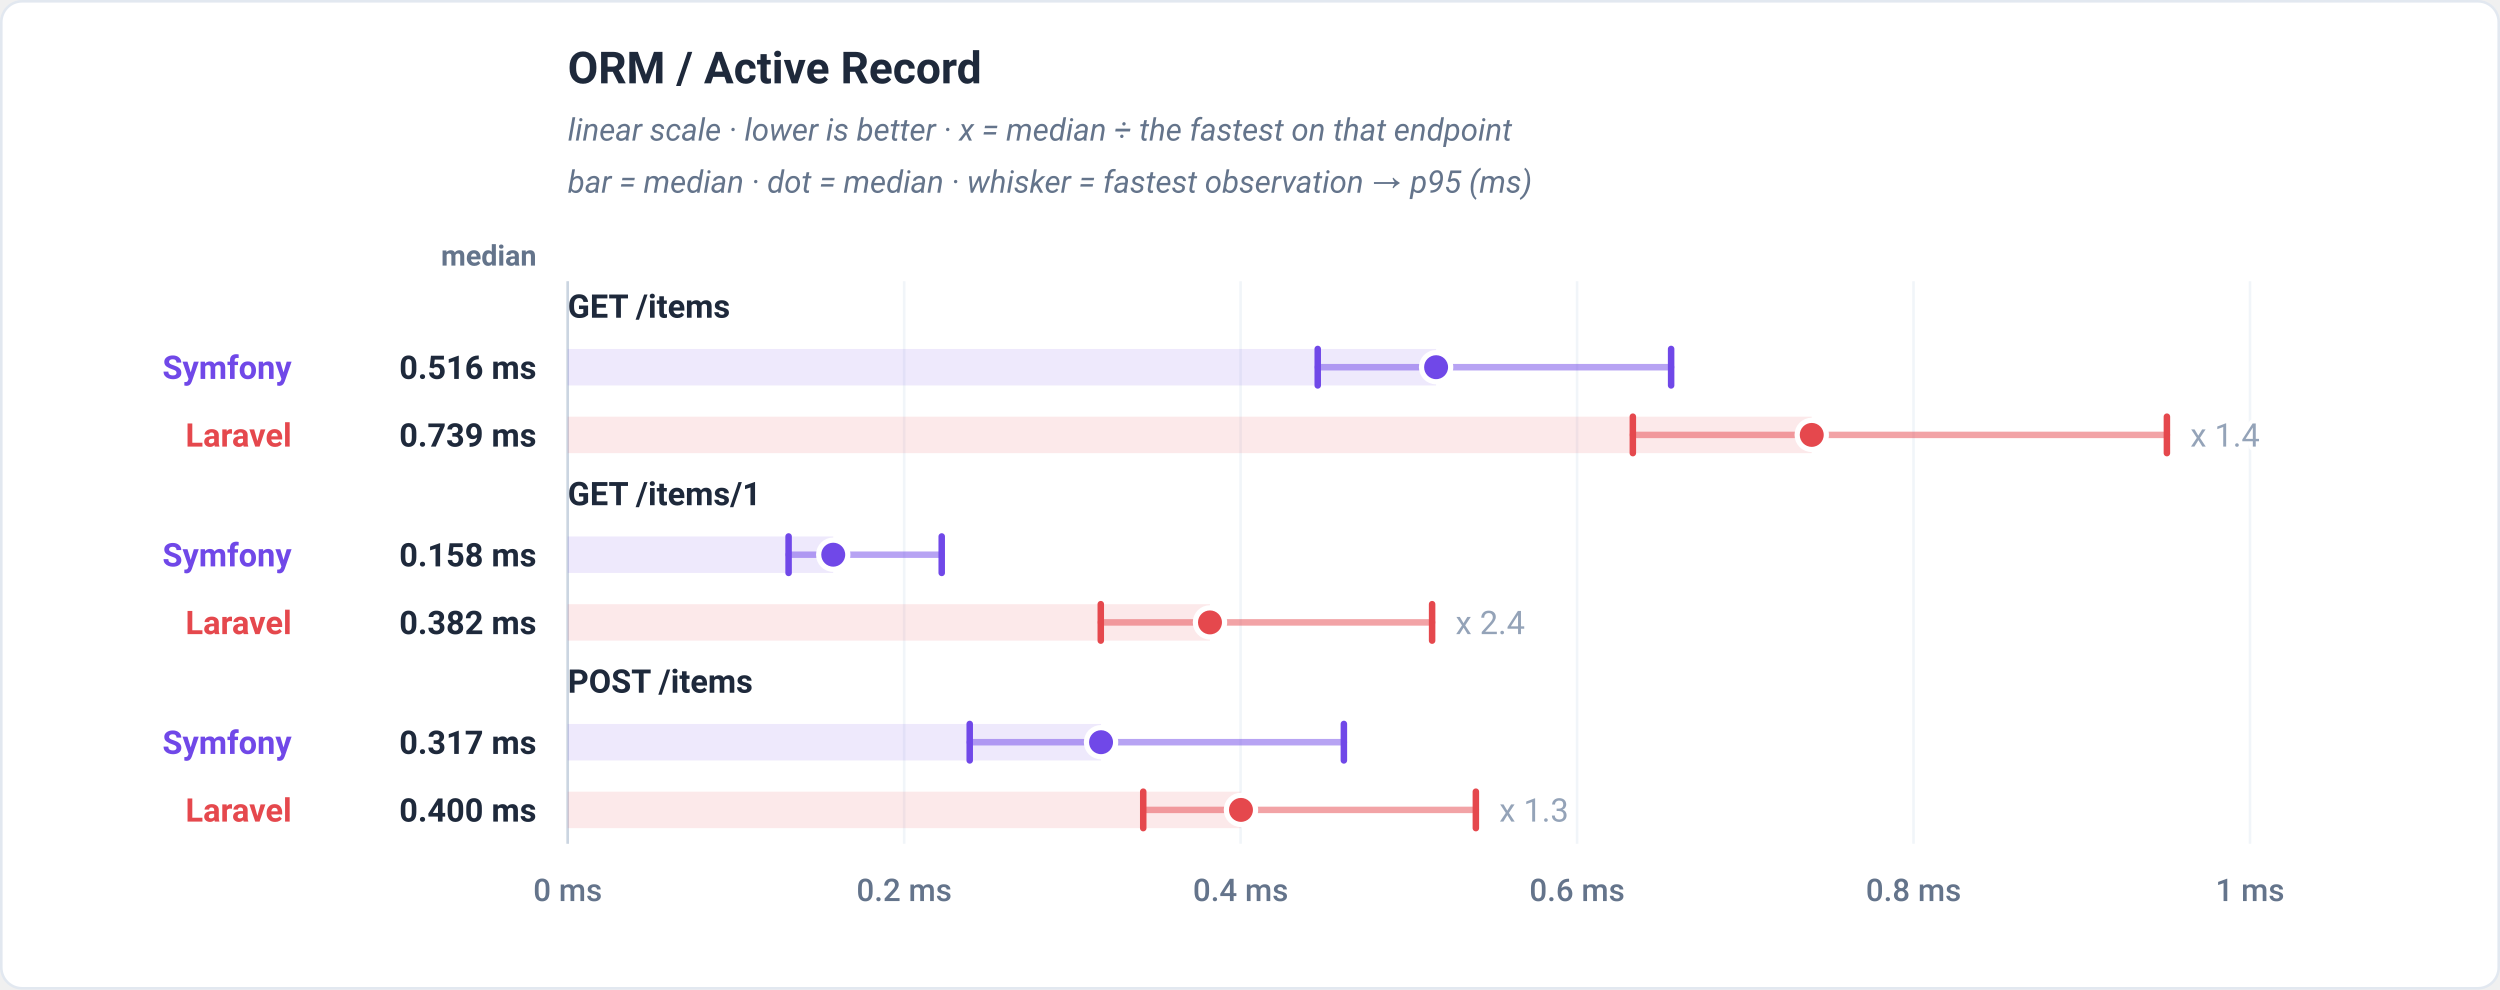
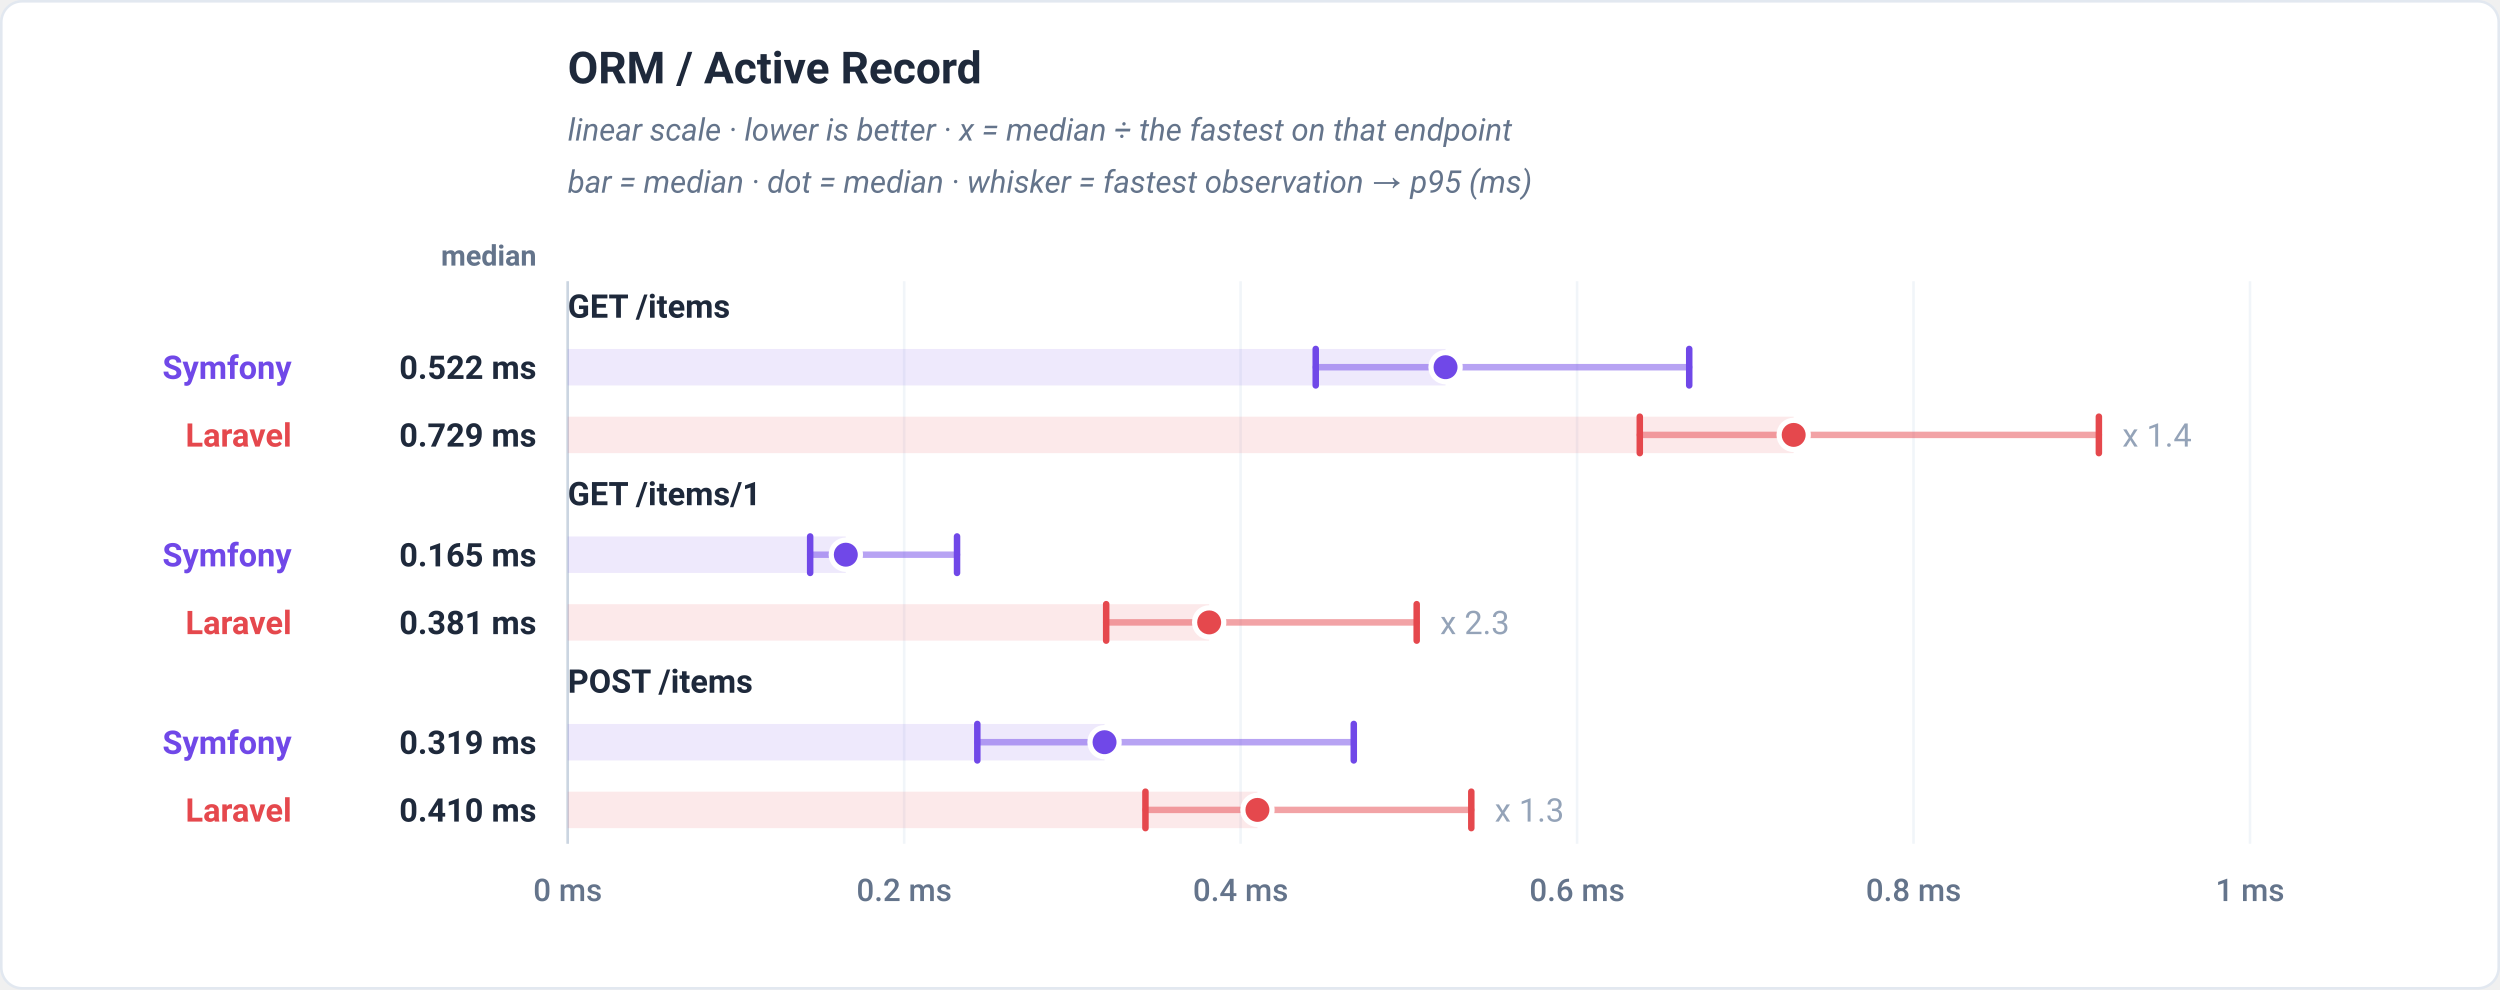
<svg xmlns="http://www.w3.org/2000/svg" viewBox="0 0 960 380" width="960" height="380" role="img" font-family="-apple-system,BlinkMacSystemFont,'Segoe UI',Roboto,Helvetica,Arial,sans-serif">
  <rect x="0.5" y="0.5" width="959" height="379" rx="8" fill="#ffffff" stroke="#e2e8f0" />
  <text x="218" y="32" font-family="-apple-system,BlinkMacSystemFont,'Segoe UI',Roboto,Helvetica,Arial,sans-serif" font-size="17" font-weight="700" fill="#1e293b" text-anchor="start">ORM / Active Record</text>
  <text x="218" y="54" font-family="-apple-system,BlinkMacSystemFont,'Segoe UI',Roboto,Helvetica,Arial,sans-serif" font-size="12" font-weight="400" fill="#64748b" text-anchor="start" font-style="italic">linear scale · lower is better · x = median ÷ the fastest on that endpoint</text>
  <text x="218" y="74" font-family="-apple-system,BlinkMacSystemFont,'Segoe UI',Roboto,Helvetica,Arial,sans-serif" font-size="12" font-weight="400" fill="#64748b" text-anchor="start" font-style="italic">bar = median · dot = median · whisker = fastest observation → p95 (ms)</text>
  <text x="206" y="102" font-family="-apple-system,BlinkMacSystemFont,'Segoe UI',Roboto,Helvetica,Arial,sans-serif" font-size="11" font-weight="600" fill="#64748b" text-anchor="end">median</text>
  <line x1="218" y1="108" x2="218" y2="324" stroke="#f1f5f9" stroke-width="1" />
  <text x="218" y="346" font-family="-apple-system,BlinkMacSystemFont,'Segoe UI',Roboto,Helvetica,Arial,sans-serif" font-size="12" font-weight="500" fill="#64748b" text-anchor="middle">0 ms</text>
  <line x1="347.2" y1="108" x2="347.2" y2="324" stroke="#f1f5f9" stroke-width="1" />
  <text x="347.2" y="346" font-family="-apple-system,BlinkMacSystemFont,'Segoe UI',Roboto,Helvetica,Arial,sans-serif" font-size="12" font-weight="500" fill="#64748b" text-anchor="middle">0.2 ms</text>
  <line x1="476.4" y1="108" x2="476.4" y2="324" stroke="#f1f5f9" stroke-width="1" />
  <text x="476.4" y="346" font-family="-apple-system,BlinkMacSystemFont,'Segoe UI',Roboto,Helvetica,Arial,sans-serif" font-size="12" font-weight="500" fill="#64748b" text-anchor="middle">0.4 ms</text>
  <line x1="605.6" y1="108" x2="605.6" y2="324" stroke="#f1f5f9" stroke-width="1" />
  <text x="605.6" y="346" font-family="-apple-system,BlinkMacSystemFont,'Segoe UI',Roboto,Helvetica,Arial,sans-serif" font-size="12" font-weight="500" fill="#64748b" text-anchor="middle">0.6 ms</text>
  <line x1="734.8" y1="108" x2="734.8" y2="324" stroke="#f1f5f9" stroke-width="1" />
  <text x="734.8" y="346" font-family="-apple-system,BlinkMacSystemFont,'Segoe UI',Roboto,Helvetica,Arial,sans-serif" font-size="12" font-weight="500" fill="#64748b" text-anchor="middle">0.8 ms</text>
  <line x1="864" y1="108" x2="864" y2="324" stroke="#f1f5f9" stroke-width="1" />
  <text x="864" y="346" font-family="-apple-system,BlinkMacSystemFont,'Segoe UI',Roboto,Helvetica,Arial,sans-serif" font-size="12" font-weight="500" fill="#64748b" text-anchor="middle">1 ms</text>
  <line x1="218" y1="108" x2="218" y2="324" stroke="#cbd5e1" stroke-width="1" />
  <text x="218" y="122" font-family="-apple-system,BlinkMacSystemFont,'Segoe UI',Roboto,Helvetica,Arial,sans-serif" font-size="12.5" font-weight="700" fill="#1e293b" text-anchor="start">GET /items</text>
-   <rect x="218" y="134" width="333.46" height="14" fill="#7048e8" fill-opacity="0.12" />
-   <line x1="506.01" y1="141" x2="641.71" y2="141" stroke="#7048e8" stroke-width="2.5" stroke-linecap="round" opacity="0.5" />
-   <line x1="506.01" y1="134" x2="506.01" y2="148" stroke="#7048e8" stroke-width="2.5" stroke-linecap="round" />
-   <line x1="641.71" y1="134" x2="641.71" y2="148" stroke="#7048e8" stroke-width="2.5" stroke-linecap="round" />
-   <circle cx="551.46" cy="141" r="5.6" fill="#7048e8" stroke="#ffffff" stroke-width="2" />
+   <rect x="218" y="134" width="337.09" height="14" fill="#7048e8" fill-opacity="0.12" />
+   <line x1="505.24" y1="141" x2="648.66" y2="141" stroke="#7048e8" stroke-width="2.5" stroke-linecap="round" opacity="0.5" />
+   <line x1="505.24" y1="134" x2="505.24" y2="148" stroke="#7048e8" stroke-width="2.5" stroke-linecap="round" />
+   <line x1="648.66" y1="134" x2="648.66" y2="148" stroke="#7048e8" stroke-width="2.5" stroke-linecap="round" />
+   <circle cx="555.09" cy="141" r="5.6" fill="#7048e8" stroke="#ffffff" stroke-width="2" />
  <text x="112" y="145.5" font-family="-apple-system,BlinkMacSystemFont,'Segoe UI',Roboto,Helvetica,Arial,sans-serif" font-size="12.5" font-weight="700" fill="#7048e8" text-anchor="end">Symfony</text>
-   <text x="206" y="145.5" font-family="-apple-system,BlinkMacSystemFont,'Segoe UI',Roboto,Helvetica,Arial,sans-serif" font-size="12.5" font-weight="700" fill="#1e293b" text-anchor="end">0.516 ms</text>
-   <rect x="218" y="160" width="477.71" height="14" fill="#e5484d" fill-opacity="0.12" />
-   <line x1="627.01" y1="167" x2="832.09" y2="167" stroke="#e5484d" stroke-width="2.5" stroke-linecap="round" opacity="0.5" />
-   <line x1="627.01" y1="160" x2="627.01" y2="174" stroke="#e5484d" stroke-width="2.5" stroke-linecap="round" />
-   <line x1="832.09" y1="160" x2="832.09" y2="174" stroke="#e5484d" stroke-width="2.5" stroke-linecap="round" />
-   <circle cx="695.71" cy="167" r="5.6" fill="#e5484d" stroke="#ffffff" stroke-width="2" />
-   <text x="841.09" y="171.5" font-family="-apple-system,BlinkMacSystemFont,'Segoe UI',Roboto,Helvetica,Arial,sans-serif" font-size="12.5" font-weight="400" fill="#94a3b8" text-anchor="start" stroke="#ffffff" stroke-width="3" paint-order="stroke" stroke-linejoin="round">x 1.4</text>
+   <text x="206" y="145.5" font-family="-apple-system,BlinkMacSystemFont,'Segoe UI',Roboto,Helvetica,Arial,sans-serif" font-size="12.5" font-weight="700" fill="#1e293b" text-anchor="end">0.522 ms</text>
+   <rect x="218" y="160" width="470.77" height="14" fill="#e5484d" fill-opacity="0.12" />
+   <line x1="629.68" y1="167" x2="805.97" y2="167" stroke="#e5484d" stroke-width="2.5" stroke-linecap="round" opacity="0.5" />
+   <line x1="629.68" y1="160" x2="629.68" y2="174" stroke="#e5484d" stroke-width="2.5" stroke-linecap="round" />
+   <line x1="805.97" y1="160" x2="805.97" y2="174" stroke="#e5484d" stroke-width="2.5" stroke-linecap="round" />
+   <circle cx="688.77" cy="167" r="5.6" fill="#e5484d" stroke="#ffffff" stroke-width="2" />
+   <text x="814.97" y="171.5" font-family="-apple-system,BlinkMacSystemFont,'Segoe UI',Roboto,Helvetica,Arial,sans-serif" font-size="12.5" font-weight="400" fill="#94a3b8" text-anchor="start" stroke="#ffffff" stroke-width="3" paint-order="stroke" stroke-linejoin="round">x 1.4</text>
  <text x="112" y="171.5" font-family="-apple-system,BlinkMacSystemFont,'Segoe UI',Roboto,Helvetica,Arial,sans-serif" font-size="12.5" font-weight="700" fill="#e5484d" text-anchor="end">Laravel</text>
-   <text x="206" y="171.5" font-family="-apple-system,BlinkMacSystemFont,'Segoe UI',Roboto,Helvetica,Arial,sans-serif" font-size="12.5" font-weight="700" fill="#1e293b" text-anchor="end">0.739 ms</text>
+   <text x="206" y="171.5" font-family="-apple-system,BlinkMacSystemFont,'Segoe UI',Roboto,Helvetica,Arial,sans-serif" font-size="12.5" font-weight="700" fill="#1e293b" text-anchor="end">0.729 ms</text>
  <text x="218" y="194" font-family="-apple-system,BlinkMacSystemFont,'Segoe UI',Roboto,Helvetica,Arial,sans-serif" font-size="12.5" font-weight="700" fill="#1e293b" text-anchor="start">GET /items/1</text>
-   <rect x="218" y="206" width="101.96" height="14" fill="#7048e8" fill-opacity="0.12" />
-   <line x1="302.82" y1="213" x2="361.62" y2="213" stroke="#7048e8" stroke-width="2.5" stroke-linecap="round" opacity="0.5" />
-   <line x1="302.82" y1="206" x2="302.82" y2="220" stroke="#7048e8" stroke-width="2.5" stroke-linecap="round" />
-   <line x1="361.62" y1="206" x2="361.62" y2="220" stroke="#7048e8" stroke-width="2.5" stroke-linecap="round" />
-   <circle cx="319.96" cy="213" r="5.6" fill="#7048e8" stroke="#ffffff" stroke-width="2" />
+   <rect x="218" y="206" width="106.79" height="14" fill="#7048e8" fill-opacity="0.12" />
+   <line x1="311.1" y1="213" x2="367.5" y2="213" stroke="#7048e8" stroke-width="2.5" stroke-linecap="round" opacity="0.5" />
+   <line x1="311.1" y1="206" x2="311.1" y2="220" stroke="#7048e8" stroke-width="2.5" stroke-linecap="round" />
+   <line x1="367.5" y1="206" x2="367.5" y2="220" stroke="#7048e8" stroke-width="2.5" stroke-linecap="round" />
+   <circle cx="324.79" cy="213" r="5.6" fill="#7048e8" stroke="#ffffff" stroke-width="2" />
  <text x="112" y="217.5" font-family="-apple-system,BlinkMacSystemFont,'Segoe UI',Roboto,Helvetica,Arial,sans-serif" font-size="12.5" font-weight="700" fill="#7048e8" text-anchor="end">Symfony</text>
-   <text x="206" y="217.5" font-family="-apple-system,BlinkMacSystemFont,'Segoe UI',Roboto,Helvetica,Arial,sans-serif" font-size="12.5" font-weight="700" fill="#1e293b" text-anchor="end">0.158 ms</text>
-   <rect x="218" y="232" width="246.63" height="14" fill="#e5484d" fill-opacity="0.12" />
-   <line x1="422.7" y1="239" x2="549.93" y2="239" stroke="#e5484d" stroke-width="2.5" stroke-linecap="round" opacity="0.5" />
-   <line x1="422.7" y1="232" x2="422.7" y2="246" stroke="#e5484d" stroke-width="2.5" stroke-linecap="round" />
-   <line x1="549.93" y1="232" x2="549.93" y2="246" stroke="#e5484d" stroke-width="2.5" stroke-linecap="round" />
-   <circle cx="464.63" cy="239" r="5.6" fill="#e5484d" stroke="#ffffff" stroke-width="2" />
-   <text x="558.93" y="243.5" font-family="-apple-system,BlinkMacSystemFont,'Segoe UI',Roboto,Helvetica,Arial,sans-serif" font-size="12.5" font-weight="400" fill="#94a3b8" text-anchor="start" stroke="#ffffff" stroke-width="3" paint-order="stroke" stroke-linejoin="round">x 2.4</text>
+   <text x="206" y="217.5" font-family="-apple-system,BlinkMacSystemFont,'Segoe UI',Roboto,Helvetica,Arial,sans-serif" font-size="12.5" font-weight="700" fill="#1e293b" text-anchor="end">0.165 ms</text>
+   <rect x="218" y="232" width="246.32" height="14" fill="#e5484d" fill-opacity="0.12" />
+   <line x1="424.77" y1="239" x2="544.01" y2="239" stroke="#e5484d" stroke-width="2.5" stroke-linecap="round" opacity="0.5" />
+   <line x1="424.77" y1="232" x2="424.77" y2="246" stroke="#e5484d" stroke-width="2.5" stroke-linecap="round" />
+   <line x1="544.01" y1="232" x2="544.01" y2="246" stroke="#e5484d" stroke-width="2.5" stroke-linecap="round" />
+   <circle cx="464.32" cy="239" r="5.6" fill="#e5484d" stroke="#ffffff" stroke-width="2" />
+   <text x="553.01" y="243.5" font-family="-apple-system,BlinkMacSystemFont,'Segoe UI',Roboto,Helvetica,Arial,sans-serif" font-size="12.5" font-weight="400" fill="#94a3b8" text-anchor="start" stroke="#ffffff" stroke-width="3" paint-order="stroke" stroke-linejoin="round">x 2.3</text>
  <text x="112" y="243.5" font-family="-apple-system,BlinkMacSystemFont,'Segoe UI',Roboto,Helvetica,Arial,sans-serif" font-size="12.5" font-weight="700" fill="#e5484d" text-anchor="end">Laravel</text>
-   <text x="206" y="243.5" font-family="-apple-system,BlinkMacSystemFont,'Segoe UI',Roboto,Helvetica,Arial,sans-serif" font-size="12.5" font-weight="700" fill="#1e293b" text-anchor="end">0.382 ms</text>
+   <text x="206" y="243.5" font-family="-apple-system,BlinkMacSystemFont,'Segoe UI',Roboto,Helvetica,Arial,sans-serif" font-size="12.5" font-weight="700" fill="#1e293b" text-anchor="end">0.381 ms</text>
  <text x="218" y="266" font-family="-apple-system,BlinkMacSystemFont,'Segoe UI',Roboto,Helvetica,Arial,sans-serif" font-size="12.5" font-weight="700" fill="#1e293b" text-anchor="start">POST /items</text>
-   <rect x="218" y="278" width="204.8" height="14" fill="#7048e8" fill-opacity="0.12" />
-   <line x1="372.37" y1="285" x2="516.05" y2="285" stroke="#7048e8" stroke-width="2.5" stroke-linecap="round" opacity="0.5" />
-   <line x1="372.37" y1="278" x2="372.37" y2="292" stroke="#7048e8" stroke-width="2.5" stroke-linecap="round" />
-   <line x1="516.05" y1="278" x2="516.05" y2="292" stroke="#7048e8" stroke-width="2.5" stroke-linecap="round" />
-   <circle cx="422.8" cy="285" r="5.6" fill="#7048e8" stroke="#ffffff" stroke-width="2" />
+   <rect x="218" y="278" width="206.14" height="14" fill="#7048e8" fill-opacity="0.12" />
+   <line x1="375.29" y1="285" x2="519.85" y2="285" stroke="#7048e8" stroke-width="2.5" stroke-linecap="round" opacity="0.5" />
+   <line x1="375.29" y1="278" x2="375.29" y2="292" stroke="#7048e8" stroke-width="2.5" stroke-linecap="round" />
+   <line x1="519.85" y1="278" x2="519.85" y2="292" stroke="#7048e8" stroke-width="2.5" stroke-linecap="round" />
+   <circle cx="424.14" cy="285" r="5.6" fill="#7048e8" stroke="#ffffff" stroke-width="2" />
  <text x="112" y="289.5" font-family="-apple-system,BlinkMacSystemFont,'Segoe UI',Roboto,Helvetica,Arial,sans-serif" font-size="12.5" font-weight="700" fill="#7048e8" text-anchor="end">Symfony</text>
-   <text x="206" y="289.5" font-family="-apple-system,BlinkMacSystemFont,'Segoe UI',Roboto,Helvetica,Arial,sans-serif" font-size="12.5" font-weight="700" fill="#1e293b" text-anchor="end">0.317 ms</text>
-   <rect x="218" y="304" width="258.53" height="14" fill="#e5484d" fill-opacity="0.12" />
-   <line x1="439" y1="311" x2="566.73" y2="311" stroke="#e5484d" stroke-width="2.5" stroke-linecap="round" opacity="0.5" />
-   <line x1="439" y1="304" x2="439" y2="318" stroke="#e5484d" stroke-width="2.5" stroke-linecap="round" />
-   <line x1="566.73" y1="304" x2="566.73" y2="318" stroke="#e5484d" stroke-width="2.5" stroke-linecap="round" />
-   <circle cx="476.53" cy="311" r="5.6" fill="#e5484d" stroke="#ffffff" stroke-width="2" />
-   <text x="575.73" y="315.5" font-family="-apple-system,BlinkMacSystemFont,'Segoe UI',Roboto,Helvetica,Arial,sans-serif" font-size="12.5" font-weight="400" fill="#94a3b8" text-anchor="start" stroke="#ffffff" stroke-width="3" paint-order="stroke" stroke-linejoin="round">x 1.3</text>
+   <text x="206" y="289.5" font-family="-apple-system,BlinkMacSystemFont,'Segoe UI',Roboto,Helvetica,Arial,sans-serif" font-size="12.5" font-weight="700" fill="#1e293b" text-anchor="end">0.319 ms</text>
+   <rect x="218" y="304" width="264.85" height="14" fill="#e5484d" fill-opacity="0.12" />
+   <line x1="439.85" y1="311" x2="564.98" y2="311" stroke="#e5484d" stroke-width="2.5" stroke-linecap="round" opacity="0.5" />
+   <line x1="439.85" y1="304" x2="439.85" y2="318" stroke="#e5484d" stroke-width="2.5" stroke-linecap="round" />
+   <line x1="564.98" y1="304" x2="564.98" y2="318" stroke="#e5484d" stroke-width="2.5" stroke-linecap="round" />
+   <circle cx="482.85" cy="311" r="5.6" fill="#e5484d" stroke="#ffffff" stroke-width="2" />
+   <text x="573.98" y="315.5" font-family="-apple-system,BlinkMacSystemFont,'Segoe UI',Roboto,Helvetica,Arial,sans-serif" font-size="12.5" font-weight="400" fill="#94a3b8" text-anchor="start" stroke="#ffffff" stroke-width="3" paint-order="stroke" stroke-linejoin="round">x 1.3</text>
  <text x="112" y="315.5" font-family="-apple-system,BlinkMacSystemFont,'Segoe UI',Roboto,Helvetica,Arial,sans-serif" font-size="12.5" font-weight="700" fill="#e5484d" text-anchor="end">Laravel</text>
-   <text x="206" y="315.5" font-family="-apple-system,BlinkMacSystemFont,'Segoe UI',Roboto,Helvetica,Arial,sans-serif" font-size="12.5" font-weight="700" fill="#1e293b" text-anchor="end">0.400 ms</text>
+   <text x="206" y="315.5" font-family="-apple-system,BlinkMacSystemFont,'Segoe UI',Roboto,Helvetica,Arial,sans-serif" font-size="12.5" font-weight="700" fill="#1e293b" text-anchor="end">0.410 ms</text>
</svg>
